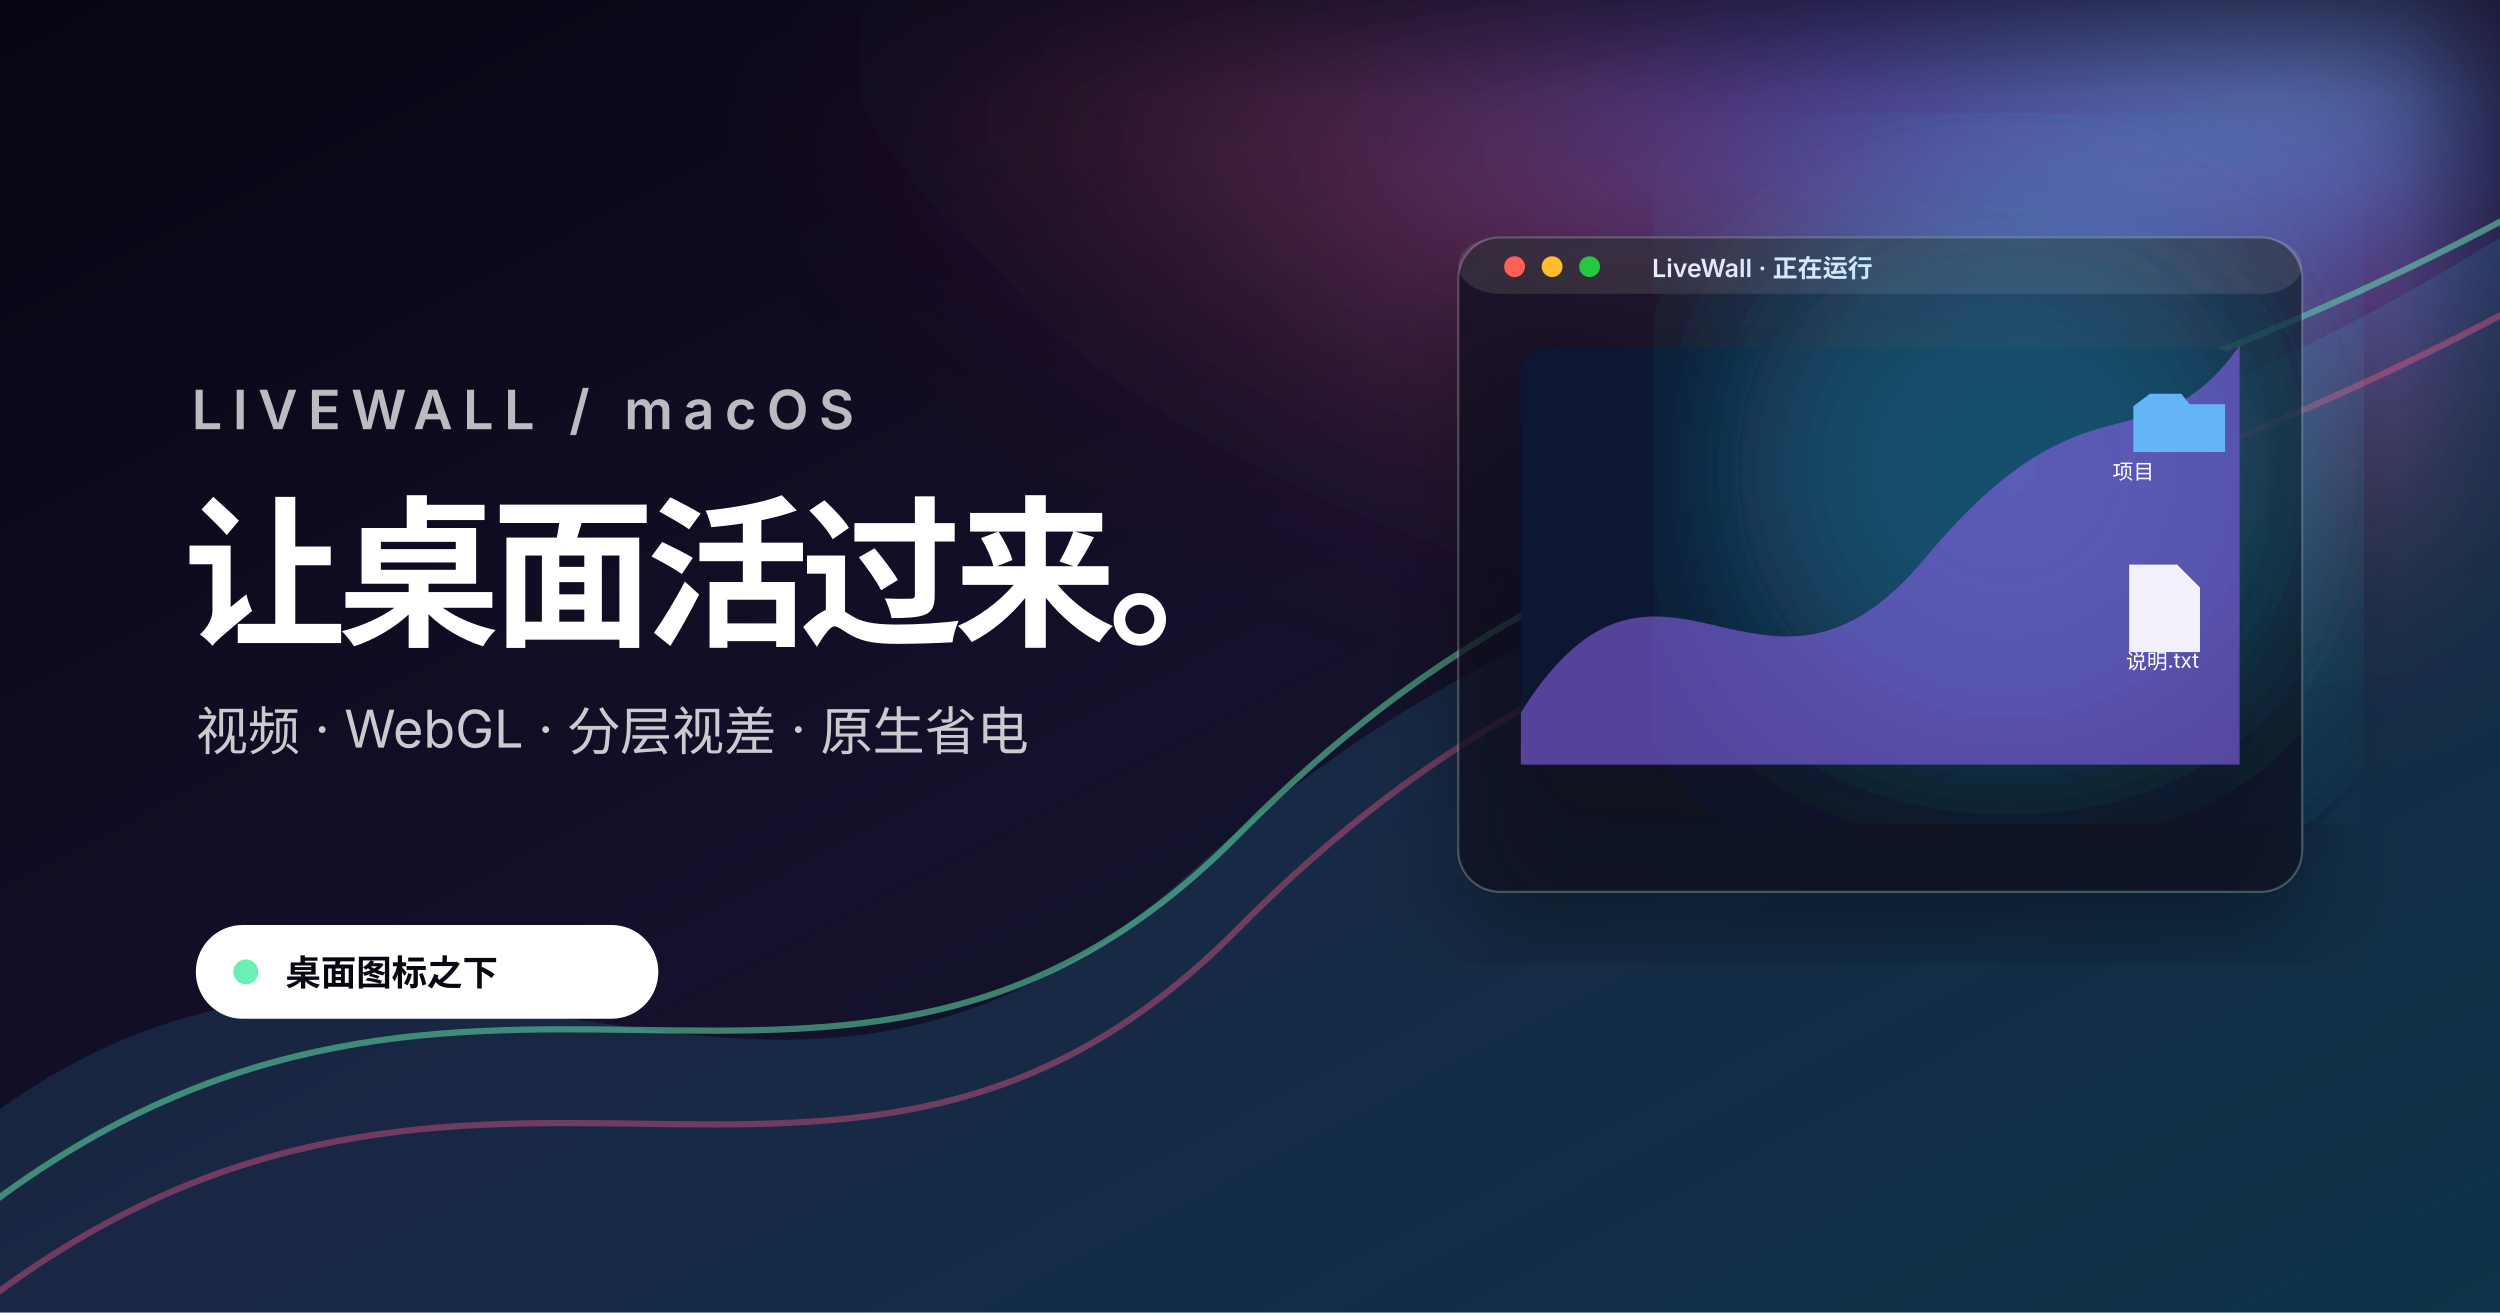
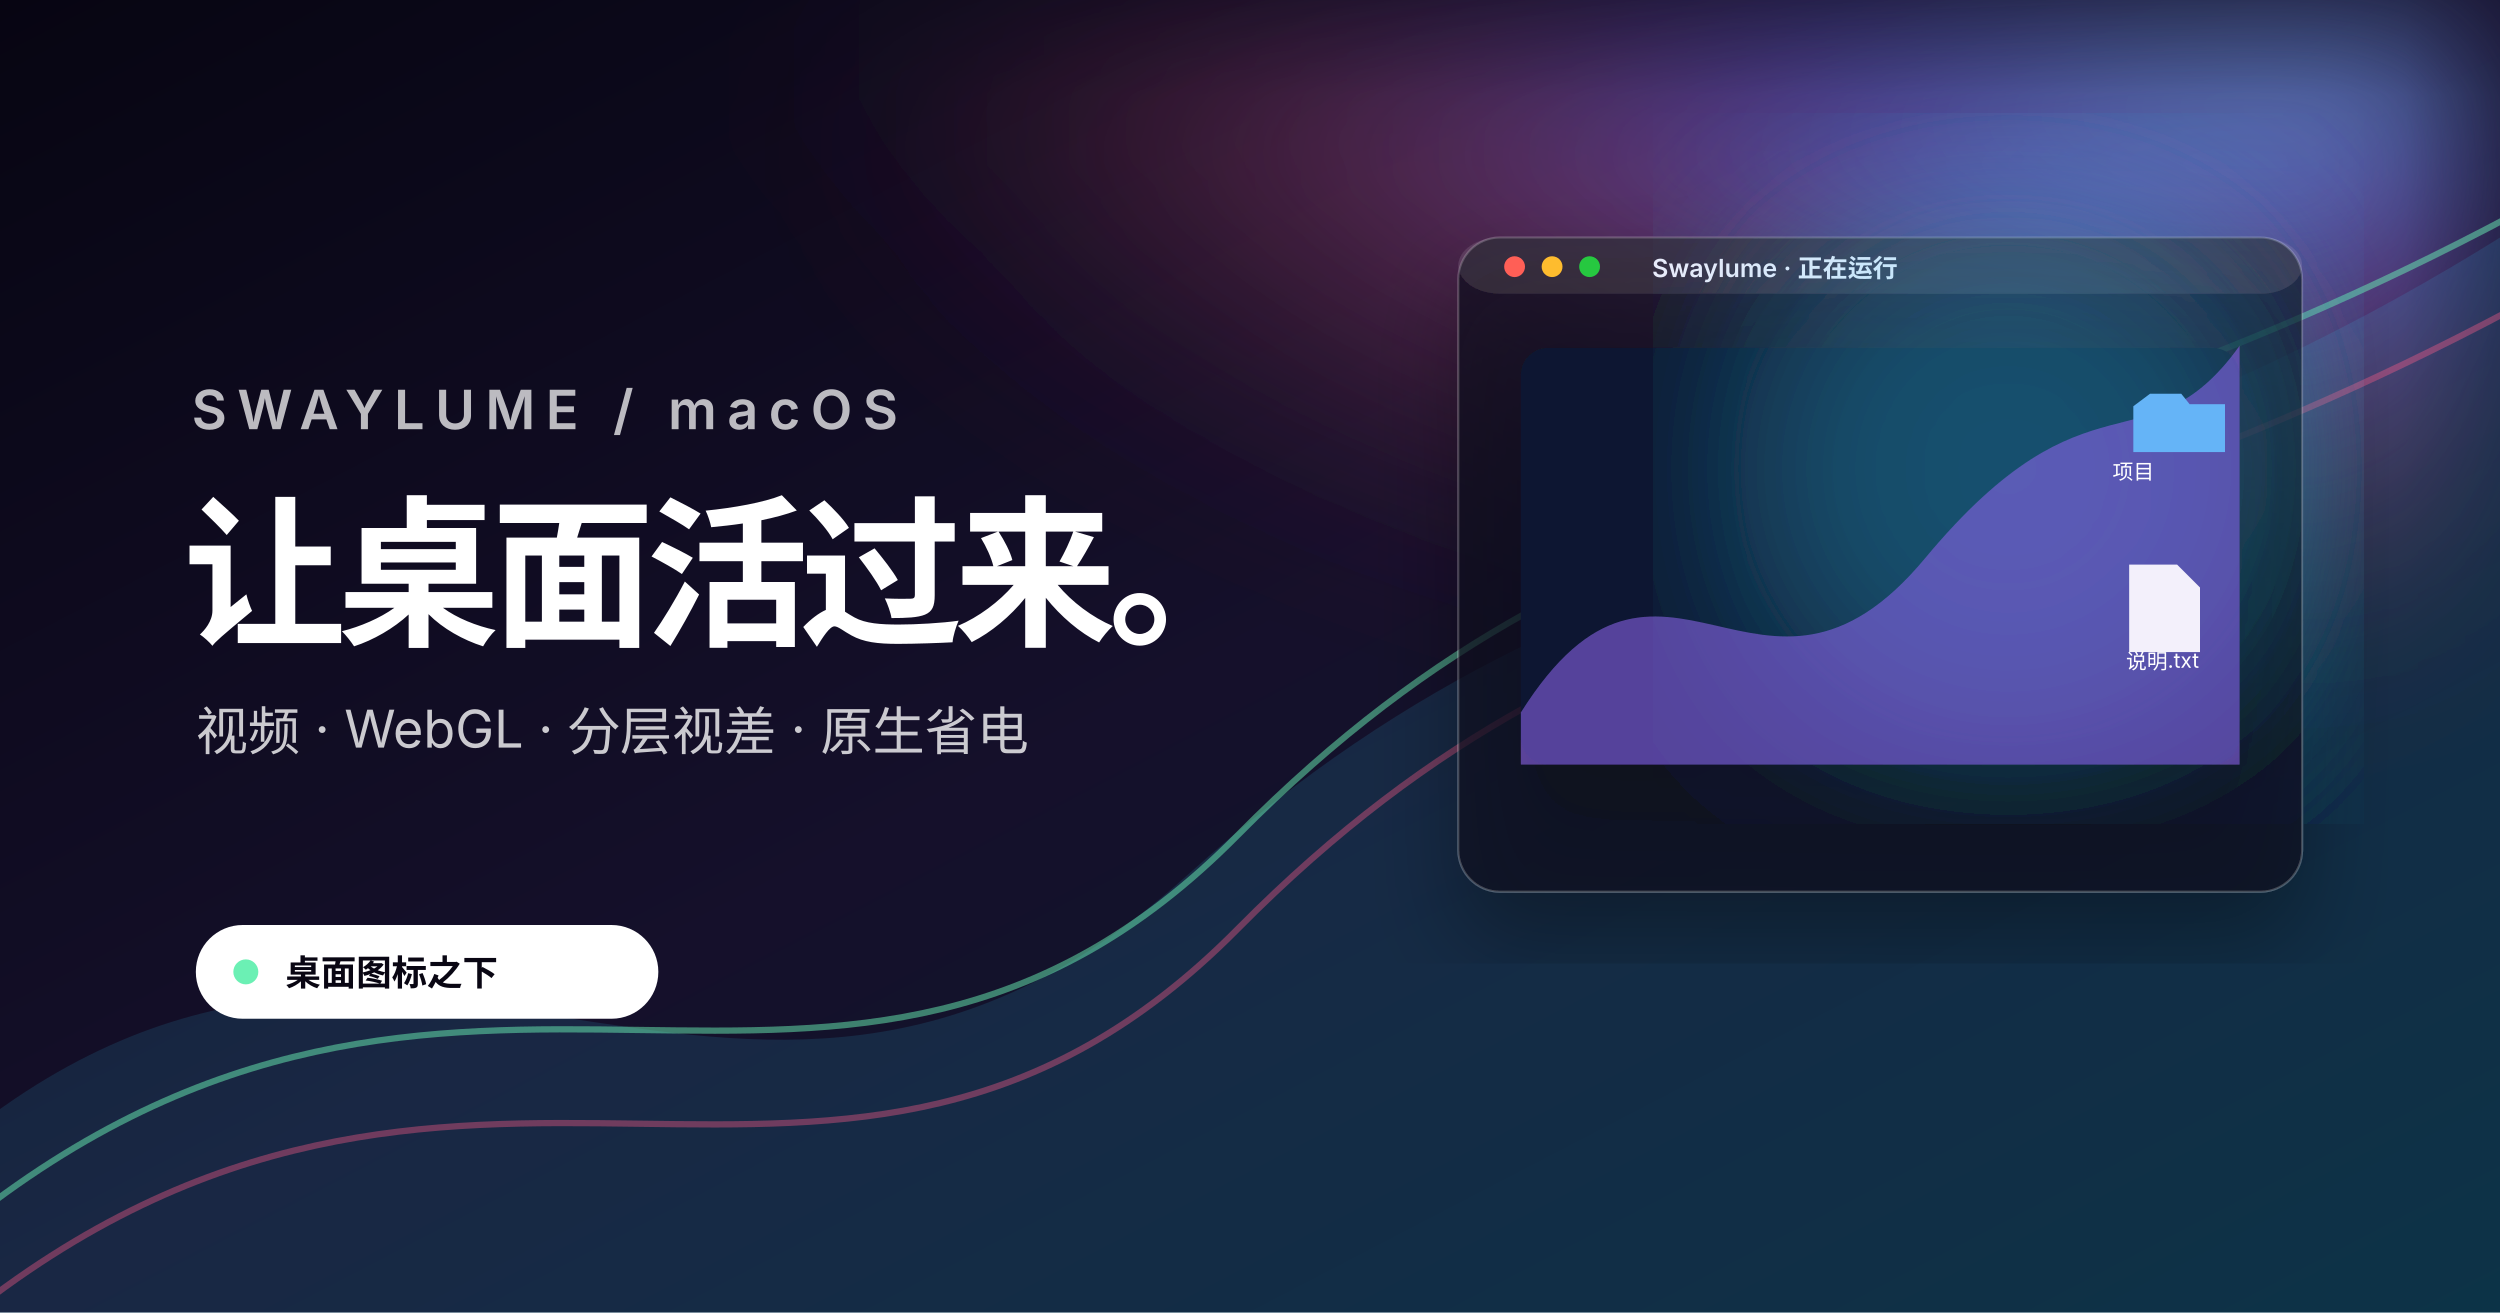
<svg xmlns="http://www.w3.org/2000/svg" width="1200" height="630" viewBox="0 0 1200 630" role="img" aria-labelledby="title desc">
  <defs>
    <linearGradient id="bg" x1="0" y1="0" x2="1" y2="1">
      <stop stop-color="#070512" />
      <stop offset=".5" stop-color="#15102b" />
      <stop offset="1" stop-color="#071d2e" />
    </linearGradient>
    <radialGradient id="aurora" cx="72%" cy="20%" r="78%">
      <stop stop-color="#7CE0F5" stop-opacity=".92" />
      <stop offset=".34" stop-color="#6D65EB" stop-opacity=".66" />
      <stop offset=".72" stop-color="#FF5C8A" stop-opacity=".18" />
      <stop offset="1" stop-color="#08070E" stop-opacity="0" />
    </radialGradient>
    <filter id="blur">
      <feGaussianBlur stdDeviation="48" />
    </filter>
    <filter id="shadow">
      <feDropShadow dx="0" dy="24" stdDeviation="22" flood-color="#000" flood-opacity=".46" />
    </filter>
  </defs>
  <rect width="1200" height="630" fill="url(#bg)" />
  <ellipse cx="870" cy="120" rx="500" ry="230" fill="url(#aurora)" filter="url(#blur)" />
  <path d="M-40 565C188 355 350 618 570 420s386-139 670-332v600H-40Z" fill="#35D6FF" opacity=".12" />
  <path d="M-20 590c242-196 423 4 614-189s344-147 640-313" fill="none" stroke="#6BF0B4" stroke-opacity=".5" stroke-width="3" />
  <path d="M-20 626c242-196 423 4 614-189s344-147 640-313" fill="none" stroke="#FF5C8A" stroke-opacity=".38" stroke-width="3" transform="translate(0 9)" />
  <g filter="url(#shadow)">
    <rect x="700" y="114" width="405" height="314" rx="20" fill="#11101D" fill-opacity=".68" stroke="#ffffff" stroke-opacity=".2" />
    <rect x="700" y="114" width="405" height="27" rx="20" fill="#ffffff" fill-opacity=".09" />
    <circle cx="727" cy="128" r="5" fill="#FF5F57" />
    <circle cx="745" cy="128" r="5" fill="#FEBC2E" />
    <circle cx="763" cy="128" r="5" fill="#28C840" />
-     <text x="793" y="133" fill="#EDEBFA" font-family="-apple-system,BlinkMacSystemFont,sans-serif" font-size="12" font-weight="600">LiveWall · 正在运行</text>
+     <text x="793" y="133" fill="#EDEBFA" font-family="-apple-system,BlinkMacSystemFont,sans-serif" font-size="12" font-weight="600">Swaylume · 正在运行</text>
    <rect x="730" y="167" width="345" height="200" rx="13" fill="#0b1730" />
    <circle cx="964" cy="225" r="142" fill="#35D6FF" opacity=".3" filter="url(#blur)" />
    <path d="M730 342c68-108 115 21 194-74s107-41 151-102v201H730Z" fill="#8A63E9" opacity=".58" />
    <g fill="#fff" font-family="-apple-system,BlinkMacSystemFont,sans-serif" font-size="10" text-anchor="middle">
      <g transform="translate(1024 187)">
        <path d="M0 8 8 2h15l4 5h17v23H0Z" fill="#65B4F7" />
        <text y="43">项目</text>
      </g>
      <g transform="translate(1020 271)">
        <path d="M2 0h23l11 11v31H2Z" fill="#F3F0FB" />
        <text x="18" y="50">说明.txt</text>
      </g>
    </g>
  </g>
  <g fill="#fff">
-     <text x="92" y="206" font-family="-apple-system,BlinkMacSystemFont,sans-serif" font-size="26" font-weight="600" letter-spacing="5" opacity=".72">LIVEWALL / macOS</text>
+     <text x="92" y="206" font-family="-apple-system,BlinkMacSystemFont,sans-serif" font-size="26" font-weight="600" letter-spacing="5" opacity=".72">SWAYLUME / macOS</text>
    <text x="88" y="304" font-family="-apple-system,BlinkMacSystemFont,sans-serif" font-size="78" font-weight="720" letter-spacing="-4">让桌面活过来。</text>
    <text x="94" y="360" font-family="-apple-system,BlinkMacSystemFont,sans-serif" font-size="25" opacity=".78">视频 · WebGL · 分层视差 · 原生省电</text>
  </g>
  <g transform="translate(94 444)">
    <rect width="222" height="45" rx="22.5" fill="#fff" />
    <circle cx="24" cy="22.5" r="6" fill="#6BF0B4" />
    <text x="43" y="29" fill="#090613" font-family="-apple-system,BlinkMacSystemFont,sans-serif" font-size="17" font-weight="650">桌面图标之下</text>
  </g>
</svg>
